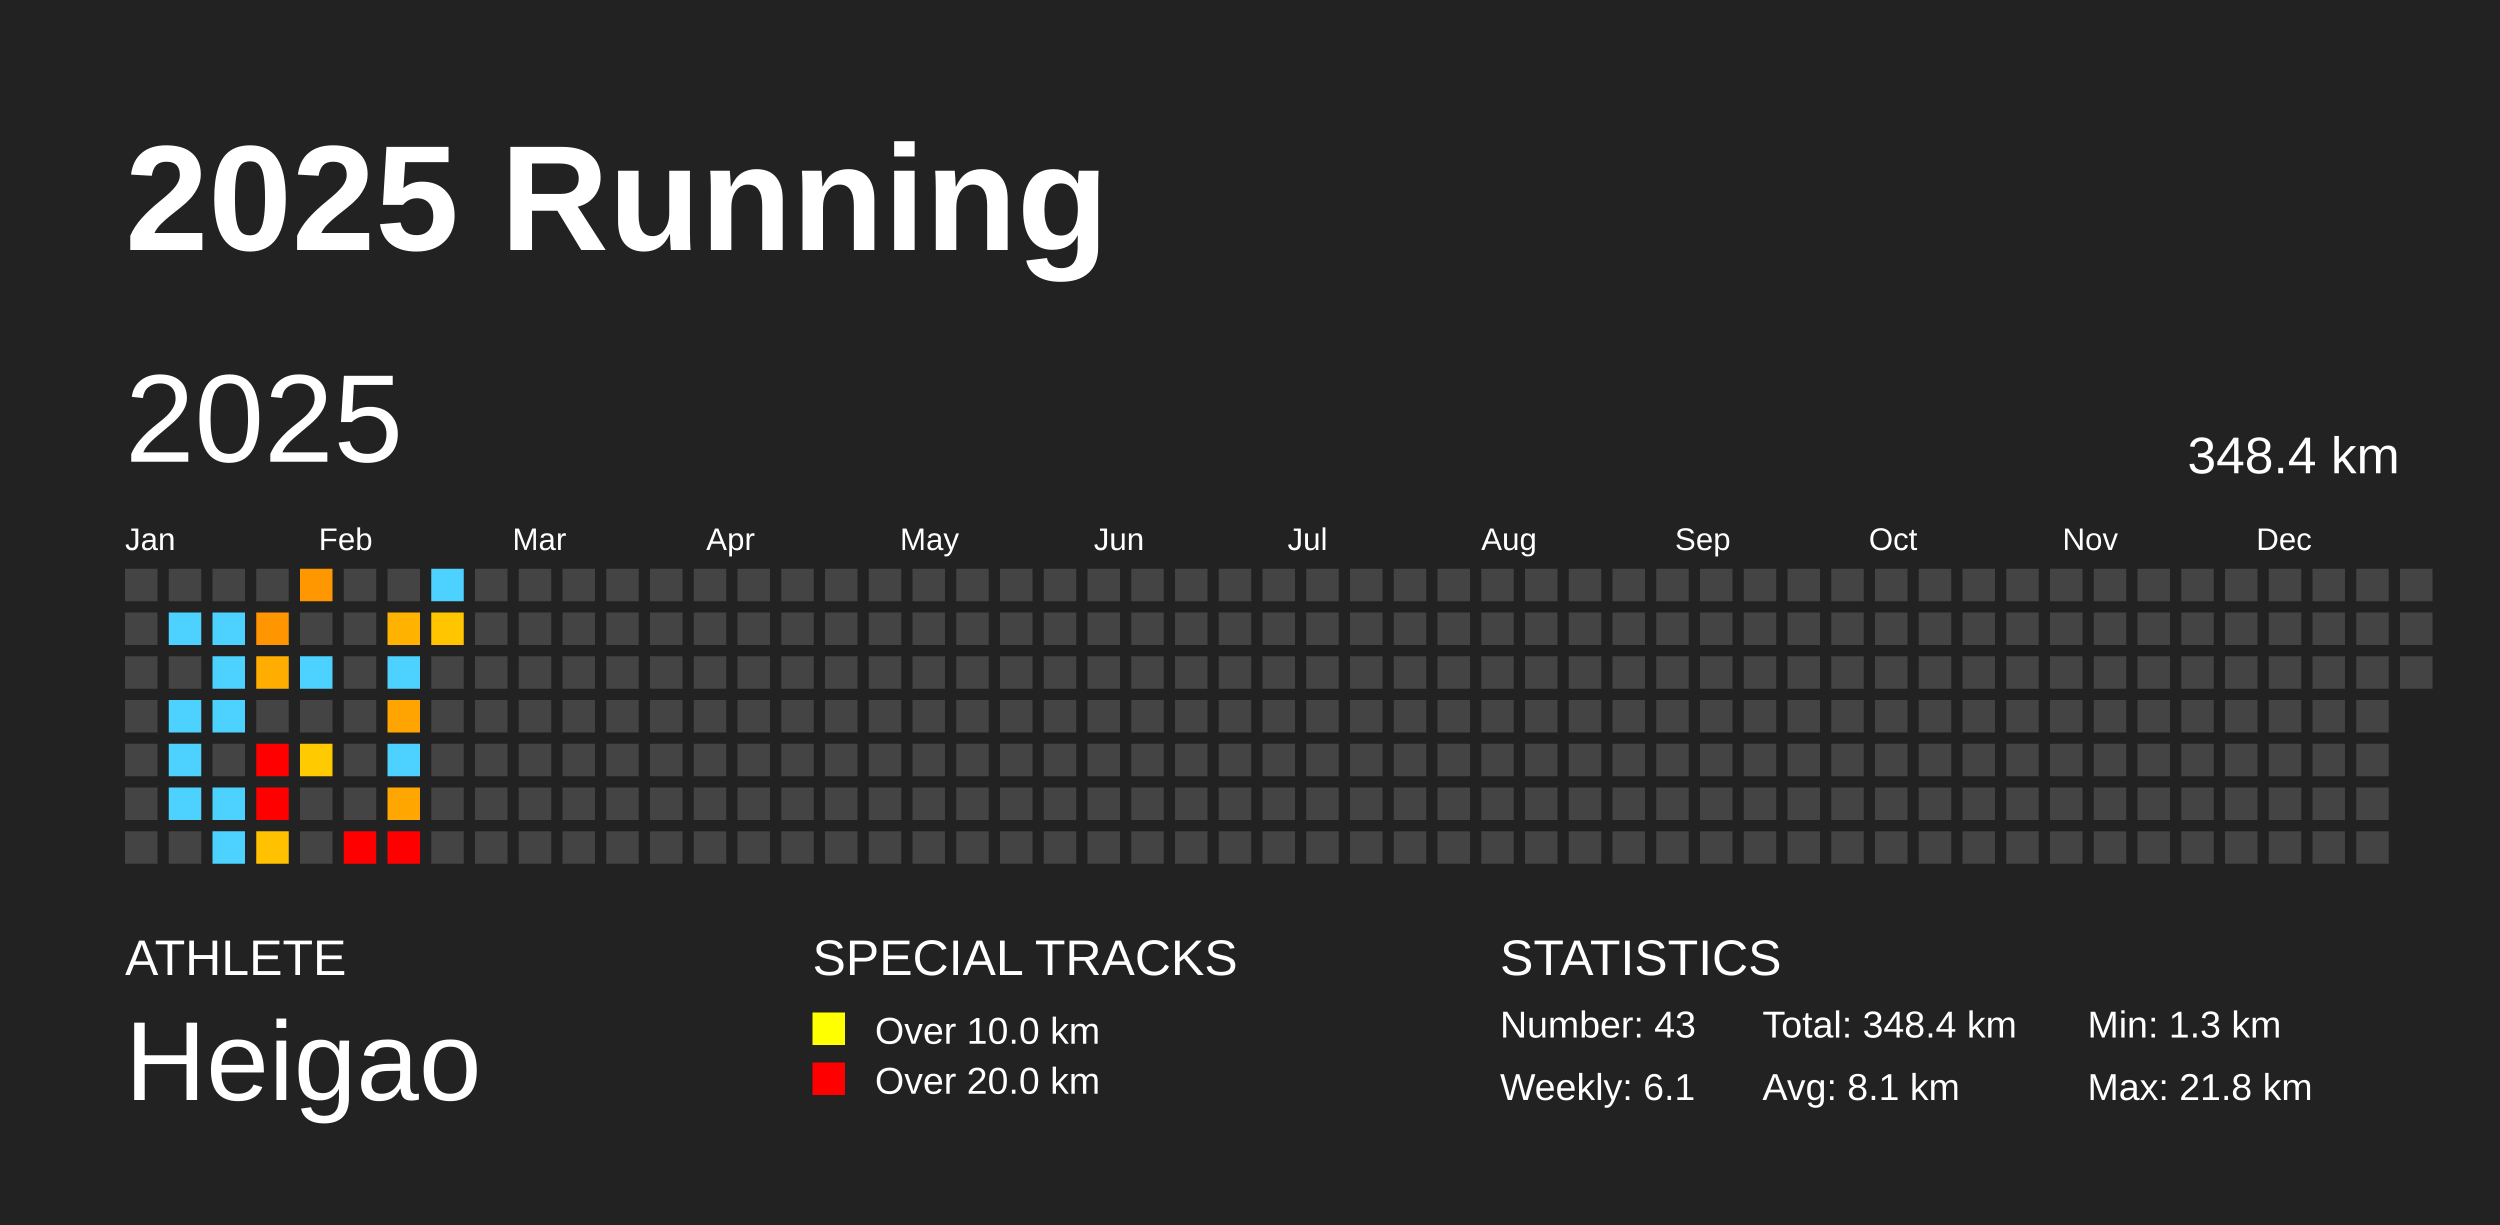
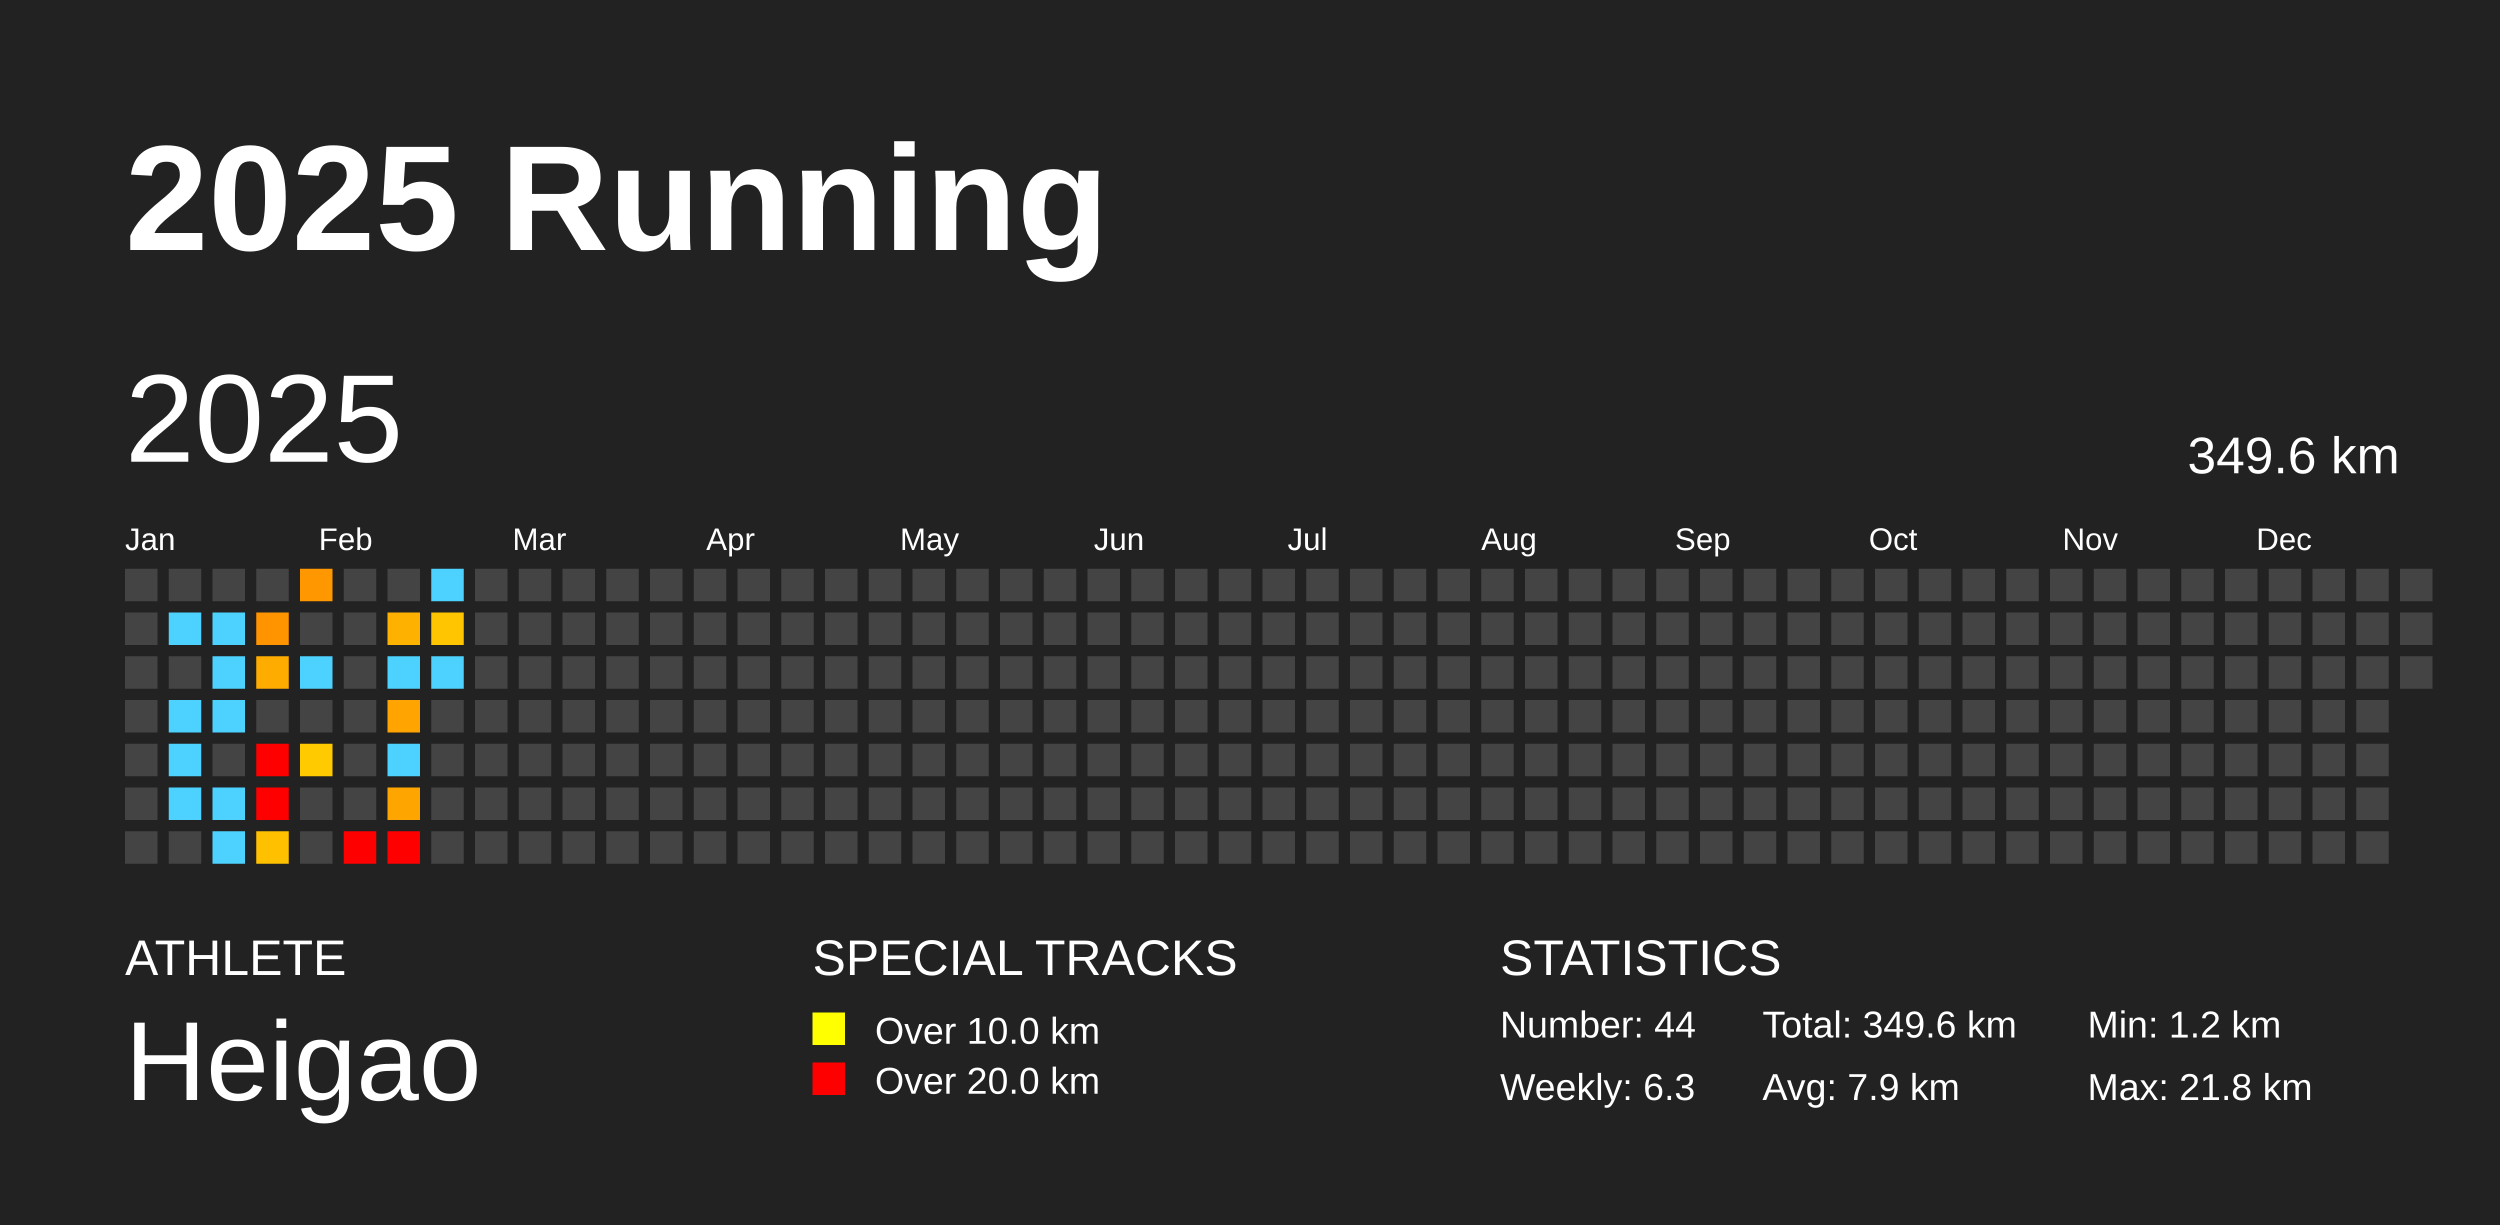
<svg xmlns="http://www.w3.org/2000/svg" baseProfile="full" height="98mm" version="1.1" viewBox="0,0,200,98" width="200mm">
  <defs />
  <rect fill="#222222" height="98" width="200" x="0" y="0" />
  <text fill="#FFFFFF" style="font-size:12px; font-family:Arial; font-weight:bold;" x="10" y="20">2025 Running</text>
  <text fill="#FFFFFF" style="font-size:4px; font-family:Arial" x="10" y="78">ATHLETE</text>
  <text fill="#FFFFFF" style="font-size:9px; font-family:Arial" x="10" y="88">Heigao</text>
  <text fill="#FFFFFF" style="font-size:4px; font-family:Arial" x="65" y="78">SPECIAL TRACKS</text>
  <rect fill="yellow" height="2.6" width="2.6" x="65" y="81" />
  <text fill="#FFFFFF" style="font-size:3px; font-family:Arial" x="70" y="83.5">Over 10.0 km</text>
  <rect fill="red" height="2.6" width="2.6" x="65" y="85" />
  <text fill="#FFFFFF" style="font-size:3px; font-family:Arial" x="70" y="87.5">Over 20.0 km</text>
  <text fill="#FFFFFF" style="font-size:4px; font-family:Arial" x="120" y="78">STATISTICS</text>
-   <text fill="#FFFFFF" style="font-size:3px; font-family:Arial" x="120" y="83">Number: 43</text>
-   <text fill="#FFFFFF" style="font-size:3px; font-family:Arial" x="120" y="88">Weekly: 6.1</text>
-   <text fill="#FFFFFF" style="font-size:3px; font-family:Arial" x="141" y="83">Total: 348.4 km</text>
-   <text fill="#FFFFFF" style="font-size:3px; font-family:Arial" x="141" y="88">Avg: 8.1 km</text>
-   <text fill="#FFFFFF" style="font-size:3px; font-family:Arial" x="167" y="83">Min: 1.3 km</text>
+   <text fill="#FFFFFF" style="font-size:3px; font-family:Arial" x="120" y="83">Number: 44</text>
+   <text fill="#FFFFFF" style="font-size:3px; font-family:Arial" x="120" y="88">Weekly: 6.3</text>
+   <text fill="#FFFFFF" style="font-size:3px; font-family:Arial" x="141" y="83">Total: 349.6 km</text>
+   <text fill="#FFFFFF" style="font-size:3px; font-family:Arial" x="141" y="88">Avg: 7.9 km</text>
+   <text fill="#FFFFFF" style="font-size:3px; font-family:Arial" x="167" y="83">Min: 1.2 km</text>
  <text fill="#FFFFFF" style="font-size:3px; font-family:Arial" x="167" y="88">Max: 21.8 km</text>
  <text dominant-baseline="hanging" fill="#FFFFFF" style="font-size:10.0px; font-family:Arial;" x="10" y="30">2025</text>
-   <text dominant-baseline="hanging" fill="#FFFFFF" style="font-size:4.125px; font-family:Arial;" x="175" y="35">348.4 km</text>
+   <text dominant-baseline="hanging" fill="#FFFFFF" style="font-size:4.125px; font-family:Arial;" x="175" y="35">349.6 km</text>
  <text fill="#FFFFFF" style="font-size:2.5px; font-family:Arial" x="10.0" y="44">Jan</text>
  <text fill="#FFFFFF" style="font-size:2.5px; font-family:Arial" x="25.5" y="44">Feb</text>
  <text fill="#FFFFFF" style="font-size:2.5px; font-family:Arial" x="41.0" y="44">Mar</text>
  <text fill="#FFFFFF" style="font-size:2.5px; font-family:Arial" x="56.5" y="44">Apr</text>
  <text fill="#FFFFFF" style="font-size:2.5px; font-family:Arial" x="72.0" y="44">May</text>
  <text fill="#FFFFFF" style="font-size:2.5px; font-family:Arial" x="87.5" y="44">Jun</text>
  <text fill="#FFFFFF" style="font-size:2.5px; font-family:Arial" x="103.0" y="44">Jul</text>
  <text fill="#FFFFFF" style="font-size:2.5px; font-family:Arial" x="118.5" y="44">Aug</text>
  <text fill="#FFFFFF" style="font-size:2.5px; font-family:Arial" x="134.0" y="44">Sep</text>
  <text fill="#FFFFFF" style="font-size:2.5px; font-family:Arial" x="149.5" y="44">Oct</text>
  <text fill="#FFFFFF" style="font-size:2.5px; font-family:Arial" x="165.0" y="44">Nov</text>
  <text fill="#FFFFFF" style="font-size:2.5px; font-family:Arial" x="180.5" y="44">Dec</text>
  <rect fill="#444444" height="2.6" width="2.6" x="10.0" y="45.5" />
  <rect fill="#444444" height="2.6" width="2.6" x="10.0" y="49.0" />
  <rect fill="#444444" height="2.6" width="2.6" x="10.0" y="52.5" />
  <rect fill="#444444" height="2.6" width="2.6" x="10.0" y="56.0" />
  <rect fill="#444444" height="2.6" width="2.6" x="10.0" y="59.5" />
  <rect fill="#444444" height="2.6" width="2.6" x="10.0" y="63.0" />
  <rect fill="#444444" height="2.6" width="2.6" x="10.0" y="66.5" />
  <rect fill="#444444" height="2.6" width="2.6" x="13.5" y="45.5" />
  <rect fill="#4dd2ff" height="2.6" width="2.6" x="13.5" y="49.0" />
  <rect fill="#444444" height="2.6" width="2.6" x="13.5" y="52.5" />
  <rect fill="#4dd2ff" height="2.6" width="2.6" x="13.5" y="56.0" />
  <rect fill="#4dd2ff" height="2.6" width="2.6" x="13.5" y="59.5" />
  <rect fill="#4dd2ff" height="2.6" width="2.6" x="13.5" y="63.0" />
  <rect fill="#444444" height="2.6" width="2.6" x="13.5" y="66.5" />
  <rect fill="#444444" height="2.6" width="2.6" x="17.0" y="45.5" />
  <rect fill="#4dd2ff" height="2.6" width="2.6" x="17.0" y="49.0" />
  <rect fill="#4dd2ff" height="2.6" width="2.6" x="17.0" y="52.5" />
  <rect fill="#4dd2ff" height="2.6" width="2.6" x="17.0" y="56.0" />
  <rect fill="#444444" height="2.6" width="2.6" x="17.0" y="59.5" />
  <rect fill="#4dd2ff" height="2.6" width="2.6" x="17.0" y="63.0" />
  <rect fill="#4dd2ff" height="2.6" width="2.6" x="17.0" y="66.5" />
  <rect fill="#444444" height="2.6" width="2.6" x="20.5" y="45.5" />
-   <rect fill="#ff9500" height="2.6" width="2.6" x="20.5" y="49.0" />
-   <rect fill="#ffad00" height="2.6" width="2.6" x="20.5" y="52.5" />
+   <rect fill="#ff9400" height="2.6" width="2.6" x="20.5" y="49.0" />
+   <rect fill="#ffac00" height="2.6" width="2.6" x="20.5" y="52.5" />
  <rect fill="#444444" height="2.6" width="2.6" x="20.5" y="56.0" />
  <rect fill="red" height="2.6" width="2.6" x="20.5" y="59.5" />
  <rect fill="red" height="2.6" width="2.6" x="20.5" y="63.0" />
-   <rect fill="#ffc100" height="2.6" width="2.6" x="20.5" y="66.5" />
+   <rect fill="#ffc000" height="2.6" width="2.6" x="20.5" y="66.5" />
  <rect fill="#ff9800" height="2.6" width="2.6" x="24.0" y="45.5" />
  <rect fill="#444444" height="2.6" width="2.6" x="24.0" y="49.0" />
  <rect fill="#4dd2ff" height="2.6" width="2.6" x="24.0" y="52.5" />
  <rect fill="#444444" height="2.6" width="2.6" x="24.0" y="56.0" />
-   <rect fill="#ffcb00" height="2.6" width="2.6" x="24.0" y="59.5" />
+   <rect fill="#ffca00" height="2.6" width="2.6" x="24.0" y="59.5" />
  <rect fill="#444444" height="2.6" width="2.6" x="24.0" y="63.0" />
  <rect fill="#444444" height="2.6" width="2.6" x="24.0" y="66.5" />
  <rect fill="#444444" height="2.6" width="2.6" x="27.5" y="45.5" />
  <rect fill="#444444" height="2.6" width="2.6" x="27.5" y="49.0" />
  <rect fill="#444444" height="2.6" width="2.6" x="27.5" y="52.5" />
  <rect fill="#444444" height="2.6" width="2.6" x="27.5" y="56.0" />
  <rect fill="#444444" height="2.6" width="2.6" x="27.5" y="59.5" />
  <rect fill="#444444" height="2.6" width="2.6" x="27.5" y="63.0" />
  <rect fill="red" height="2.6" width="2.6" x="27.5" y="66.5" />
  <rect fill="#444444" height="2.6" width="2.6" x="31.0" y="45.5" />
-   <rect fill="#ffb200" height="2.6" width="2.6" x="31.0" y="49.0" />
+   <rect fill="#ffb100" height="2.6" width="2.6" x="31.0" y="49.0" />
  <rect fill="#4dd2ff" height="2.6" width="2.6" x="31.0" y="52.5" />
  <rect fill="#ffa400" height="2.6" width="2.6" x="31.0" y="56.0" />
  <rect fill="#4dd2ff" height="2.6" width="2.6" x="31.0" y="59.5" />
-   <rect fill="#ffa600" height="2.6" width="2.6" x="31.0" y="63.0" />
+   <rect fill="#ffa500" height="2.6" width="2.6" x="31.0" y="63.0" />
  <rect fill="red" height="2.6" width="2.6" x="31.0" y="66.5" />
  <rect fill="#4dd2ff" height="2.6" width="2.6" x="34.5" y="45.5" />
-   <rect fill="#ffc600" height="2.6" width="2.6" x="34.5" y="49.0" />
-   <rect fill="#444444" height="2.6" width="2.6" x="34.5" y="52.5" />
+   <rect fill="#ffc500" height="2.6" width="2.6" x="34.5" y="49.0" />
+   <rect fill="#4dd2ff" height="2.6" width="2.6" x="34.5" y="52.5" />
  <rect fill="#444444" height="2.6" width="2.6" x="34.5" y="56.0" />
  <rect fill="#444444" height="2.6" width="2.6" x="34.5" y="59.5" />
  <rect fill="#444444" height="2.6" width="2.6" x="34.5" y="63.0" />
  <rect fill="#444444" height="2.6" width="2.6" x="34.5" y="66.5" />
  <rect fill="#444444" height="2.6" width="2.6" x="38.0" y="45.5" />
  <rect fill="#444444" height="2.6" width="2.6" x="38.0" y="49.0" />
  <rect fill="#444444" height="2.6" width="2.6" x="38.0" y="52.5" />
  <rect fill="#444444" height="2.6" width="2.6" x="38.0" y="56.0" />
  <rect fill="#444444" height="2.6" width="2.6" x="38.0" y="59.5" />
  <rect fill="#444444" height="2.6" width="2.6" x="38.0" y="63.0" />
  <rect fill="#444444" height="2.6" width="2.6" x="38.0" y="66.5" />
  <rect fill="#444444" height="2.6" width="2.6" x="41.5" y="45.5" />
  <rect fill="#444444" height="2.6" width="2.6" x="41.5" y="49.0" />
  <rect fill="#444444" height="2.6" width="2.6" x="41.5" y="52.5" />
  <rect fill="#444444" height="2.6" width="2.6" x="41.5" y="56.0" />
  <rect fill="#444444" height="2.6" width="2.6" x="41.5" y="59.5" />
  <rect fill="#444444" height="2.6" width="2.6" x="41.5" y="63.0" />
  <rect fill="#444444" height="2.6" width="2.6" x="41.5" y="66.5" />
  <rect fill="#444444" height="2.6" width="2.6" x="45.0" y="45.5" />
  <rect fill="#444444" height="2.6" width="2.6" x="45.0" y="49.0" />
  <rect fill="#444444" height="2.6" width="2.6" x="45.0" y="52.5" />
  <rect fill="#444444" height="2.6" width="2.6" x="45.0" y="56.0" />
  <rect fill="#444444" height="2.6" width="2.6" x="45.0" y="59.5" />
  <rect fill="#444444" height="2.6" width="2.6" x="45.0" y="63.0" />
  <rect fill="#444444" height="2.6" width="2.6" x="45.0" y="66.5" />
  <rect fill="#444444" height="2.6" width="2.6" x="48.5" y="45.5" />
  <rect fill="#444444" height="2.6" width="2.6" x="48.5" y="49.0" />
  <rect fill="#444444" height="2.6" width="2.6" x="48.5" y="52.5" />
  <rect fill="#444444" height="2.6" width="2.6" x="48.5" y="56.0" />
  <rect fill="#444444" height="2.6" width="2.6" x="48.5" y="59.5" />
  <rect fill="#444444" height="2.6" width="2.6" x="48.5" y="63.0" />
  <rect fill="#444444" height="2.6" width="2.6" x="48.5" y="66.5" />
  <rect fill="#444444" height="2.6" width="2.6" x="52.0" y="45.5" />
  <rect fill="#444444" height="2.6" width="2.6" x="52.0" y="49.0" />
  <rect fill="#444444" height="2.6" width="2.6" x="52.0" y="52.5" />
  <rect fill="#444444" height="2.6" width="2.6" x="52.0" y="56.0" />
  <rect fill="#444444" height="2.6" width="2.6" x="52.0" y="59.5" />
  <rect fill="#444444" height="2.6" width="2.6" x="52.0" y="63.0" />
  <rect fill="#444444" height="2.6" width="2.6" x="52.0" y="66.5" />
  <rect fill="#444444" height="2.6" width="2.6" x="55.5" y="45.5" />
  <rect fill="#444444" height="2.6" width="2.6" x="55.5" y="49.0" />
  <rect fill="#444444" height="2.6" width="2.6" x="55.5" y="52.5" />
  <rect fill="#444444" height="2.6" width="2.6" x="55.5" y="56.0" />
  <rect fill="#444444" height="2.6" width="2.6" x="55.5" y="59.5" />
  <rect fill="#444444" height="2.6" width="2.6" x="55.5" y="63.0" />
  <rect fill="#444444" height="2.6" width="2.6" x="55.5" y="66.5" />
  <rect fill="#444444" height="2.6" width="2.6" x="59.0" y="45.5" />
  <rect fill="#444444" height="2.6" width="2.6" x="59.0" y="49.0" />
  <rect fill="#444444" height="2.6" width="2.6" x="59.0" y="52.5" />
  <rect fill="#444444" height="2.6" width="2.6" x="59.0" y="56.0" />
  <rect fill="#444444" height="2.6" width="2.6" x="59.0" y="59.5" />
  <rect fill="#444444" height="2.6" width="2.6" x="59.0" y="63.0" />
  <rect fill="#444444" height="2.6" width="2.6" x="59.0" y="66.5" />
  <rect fill="#444444" height="2.6" width="2.6" x="62.5" y="45.5" />
  <rect fill="#444444" height="2.6" width="2.6" x="62.5" y="49.0" />
  <rect fill="#444444" height="2.6" width="2.6" x="62.5" y="52.5" />
  <rect fill="#444444" height="2.6" width="2.6" x="62.5" y="56.0" />
  <rect fill="#444444" height="2.6" width="2.6" x="62.5" y="59.5" />
  <rect fill="#444444" height="2.6" width="2.6" x="62.5" y="63.0" />
  <rect fill="#444444" height="2.6" width="2.6" x="62.5" y="66.5" />
  <rect fill="#444444" height="2.6" width="2.6" x="66.0" y="45.5" />
  <rect fill="#444444" height="2.6" width="2.6" x="66.0" y="49.0" />
  <rect fill="#444444" height="2.6" width="2.6" x="66.0" y="52.5" />
  <rect fill="#444444" height="2.6" width="2.6" x="66.0" y="56.0" />
  <rect fill="#444444" height="2.6" width="2.6" x="66.0" y="59.5" />
  <rect fill="#444444" height="2.6" width="2.6" x="66.0" y="63.0" />
  <rect fill="#444444" height="2.6" width="2.6" x="66.0" y="66.5" />
  <rect fill="#444444" height="2.6" width="2.6" x="69.5" y="45.5" />
  <rect fill="#444444" height="2.6" width="2.6" x="69.5" y="49.0" />
  <rect fill="#444444" height="2.6" width="2.6" x="69.5" y="52.5" />
  <rect fill="#444444" height="2.6" width="2.6" x="69.5" y="56.0" />
  <rect fill="#444444" height="2.6" width="2.6" x="69.5" y="59.5" />
  <rect fill="#444444" height="2.6" width="2.6" x="69.5" y="63.0" />
  <rect fill="#444444" height="2.6" width="2.6" x="69.5" y="66.5" />
  <rect fill="#444444" height="2.6" width="2.6" x="73.0" y="45.5" />
  <rect fill="#444444" height="2.6" width="2.6" x="73.0" y="49.0" />
  <rect fill="#444444" height="2.6" width="2.6" x="73.0" y="52.5" />
  <rect fill="#444444" height="2.6" width="2.6" x="73.0" y="56.0" />
  <rect fill="#444444" height="2.6" width="2.6" x="73.0" y="59.5" />
  <rect fill="#444444" height="2.6" width="2.6" x="73.0" y="63.0" />
  <rect fill="#444444" height="2.6" width="2.6" x="73.0" y="66.5" />
  <rect fill="#444444" height="2.6" width="2.6" x="76.5" y="45.5" />
  <rect fill="#444444" height="2.6" width="2.6" x="76.5" y="49.0" />
  <rect fill="#444444" height="2.6" width="2.6" x="76.5" y="52.5" />
  <rect fill="#444444" height="2.6" width="2.6" x="76.5" y="56.0" />
  <rect fill="#444444" height="2.6" width="2.6" x="76.5" y="59.5" />
  <rect fill="#444444" height="2.6" width="2.6" x="76.5" y="63.0" />
  <rect fill="#444444" height="2.6" width="2.6" x="76.5" y="66.5" />
  <rect fill="#444444" height="2.6" width="2.6" x="80.0" y="45.5" />
  <rect fill="#444444" height="2.6" width="2.6" x="80.0" y="49.0" />
  <rect fill="#444444" height="2.6" width="2.6" x="80.0" y="52.5" />
  <rect fill="#444444" height="2.6" width="2.6" x="80.0" y="56.0" />
  <rect fill="#444444" height="2.6" width="2.6" x="80.0" y="59.5" />
  <rect fill="#444444" height="2.6" width="2.6" x="80.0" y="63.0" />
  <rect fill="#444444" height="2.6" width="2.6" x="80.0" y="66.5" />
  <rect fill="#444444" height="2.6" width="2.6" x="83.5" y="45.5" />
  <rect fill="#444444" height="2.6" width="2.6" x="83.5" y="49.0" />
  <rect fill="#444444" height="2.6" width="2.6" x="83.5" y="52.5" />
  <rect fill="#444444" height="2.6" width="2.6" x="83.5" y="56.0" />
  <rect fill="#444444" height="2.6" width="2.6" x="83.5" y="59.5" />
  <rect fill="#444444" height="2.6" width="2.6" x="83.5" y="63.0" />
  <rect fill="#444444" height="2.6" width="2.6" x="83.5" y="66.5" />
  <rect fill="#444444" height="2.6" width="2.6" x="87.0" y="45.5" />
  <rect fill="#444444" height="2.6" width="2.6" x="87.0" y="49.0" />
  <rect fill="#444444" height="2.6" width="2.6" x="87.0" y="52.5" />
  <rect fill="#444444" height="2.6" width="2.6" x="87.0" y="56.0" />
  <rect fill="#444444" height="2.6" width="2.6" x="87.0" y="59.5" />
  <rect fill="#444444" height="2.6" width="2.6" x="87.0" y="63.0" />
  <rect fill="#444444" height="2.6" width="2.6" x="87.0" y="66.5" />
  <rect fill="#444444" height="2.6" width="2.6" x="90.5" y="45.5" />
  <rect fill="#444444" height="2.6" width="2.6" x="90.5" y="49.0" />
  <rect fill="#444444" height="2.6" width="2.6" x="90.5" y="52.5" />
  <rect fill="#444444" height="2.6" width="2.6" x="90.5" y="56.0" />
  <rect fill="#444444" height="2.6" width="2.6" x="90.5" y="59.5" />
  <rect fill="#444444" height="2.6" width="2.6" x="90.5" y="63.0" />
  <rect fill="#444444" height="2.6" width="2.6" x="90.5" y="66.5" />
  <rect fill="#444444" height="2.6" width="2.6" x="94.0" y="45.5" />
  <rect fill="#444444" height="2.6" width="2.6" x="94.0" y="49.0" />
  <rect fill="#444444" height="2.6" width="2.6" x="94.0" y="52.5" />
  <rect fill="#444444" height="2.6" width="2.6" x="94.0" y="56.0" />
  <rect fill="#444444" height="2.6" width="2.6" x="94.0" y="59.5" />
  <rect fill="#444444" height="2.6" width="2.6" x="94.0" y="63.0" />
  <rect fill="#444444" height="2.6" width="2.6" x="94.0" y="66.5" />
  <rect fill="#444444" height="2.6" width="2.6" x="97.5" y="45.5" />
  <rect fill="#444444" height="2.6" width="2.6" x="97.5" y="49.0" />
  <rect fill="#444444" height="2.6" width="2.6" x="97.5" y="52.5" />
  <rect fill="#444444" height="2.6" width="2.6" x="97.5" y="56.0" />
  <rect fill="#444444" height="2.6" width="2.6" x="97.5" y="59.5" />
  <rect fill="#444444" height="2.6" width="2.6" x="97.5" y="63.0" />
  <rect fill="#444444" height="2.6" width="2.6" x="97.5" y="66.5" />
  <rect fill="#444444" height="2.6" width="2.6" x="101.0" y="45.5" />
  <rect fill="#444444" height="2.6" width="2.6" x="101.0" y="49.0" />
  <rect fill="#444444" height="2.6" width="2.6" x="101.0" y="52.5" />
  <rect fill="#444444" height="2.6" width="2.6" x="101.0" y="56.0" />
  <rect fill="#444444" height="2.6" width="2.6" x="101.0" y="59.5" />
  <rect fill="#444444" height="2.6" width="2.6" x="101.0" y="63.0" />
  <rect fill="#444444" height="2.6" width="2.6" x="101.0" y="66.5" />
  <rect fill="#444444" height="2.6" width="2.6" x="104.5" y="45.5" />
  <rect fill="#444444" height="2.6" width="2.6" x="104.5" y="49.0" />
  <rect fill="#444444" height="2.6" width="2.6" x="104.5" y="52.5" />
  <rect fill="#444444" height="2.6" width="2.6" x="104.5" y="56.0" />
  <rect fill="#444444" height="2.6" width="2.6" x="104.5" y="59.5" />
  <rect fill="#444444" height="2.6" width="2.6" x="104.5" y="63.0" />
  <rect fill="#444444" height="2.6" width="2.6" x="104.5" y="66.5" />
  <rect fill="#444444" height="2.6" width="2.6" x="108.0" y="45.5" />
  <rect fill="#444444" height="2.6" width="2.6" x="108.0" y="49.0" />
  <rect fill="#444444" height="2.6" width="2.6" x="108.0" y="52.5" />
  <rect fill="#444444" height="2.6" width="2.6" x="108.0" y="56.0" />
  <rect fill="#444444" height="2.6" width="2.6" x="108.0" y="59.5" />
  <rect fill="#444444" height="2.6" width="2.6" x="108.0" y="63.0" />
  <rect fill="#444444" height="2.6" width="2.6" x="108.0" y="66.5" />
  <rect fill="#444444" height="2.6" width="2.6" x="111.5" y="45.5" />
  <rect fill="#444444" height="2.6" width="2.6" x="111.5" y="49.0" />
  <rect fill="#444444" height="2.6" width="2.6" x="111.5" y="52.5" />
  <rect fill="#444444" height="2.6" width="2.6" x="111.5" y="56.0" />
  <rect fill="#444444" height="2.6" width="2.6" x="111.5" y="59.5" />
  <rect fill="#444444" height="2.6" width="2.6" x="111.5" y="63.0" />
  <rect fill="#444444" height="2.6" width="2.6" x="111.5" y="66.5" />
  <rect fill="#444444" height="2.6" width="2.6" x="115.0" y="45.5" />
  <rect fill="#444444" height="2.6" width="2.6" x="115.0" y="49.0" />
  <rect fill="#444444" height="2.6" width="2.6" x="115.0" y="52.5" />
  <rect fill="#444444" height="2.6" width="2.6" x="115.0" y="56.0" />
  <rect fill="#444444" height="2.6" width="2.6" x="115.0" y="59.5" />
  <rect fill="#444444" height="2.6" width="2.6" x="115.0" y="63.0" />
  <rect fill="#444444" height="2.6" width="2.6" x="115.0" y="66.5" />
  <rect fill="#444444" height="2.6" width="2.6" x="118.5" y="45.5" />
  <rect fill="#444444" height="2.6" width="2.6" x="118.5" y="49.0" />
  <rect fill="#444444" height="2.6" width="2.6" x="118.5" y="52.5" />
  <rect fill="#444444" height="2.6" width="2.6" x="118.5" y="56.0" />
  <rect fill="#444444" height="2.6" width="2.6" x="118.5" y="59.5" />
  <rect fill="#444444" height="2.6" width="2.6" x="118.5" y="63.0" />
  <rect fill="#444444" height="2.6" width="2.6" x="118.5" y="66.5" />
  <rect fill="#444444" height="2.6" width="2.6" x="122.0" y="45.5" />
  <rect fill="#444444" height="2.6" width="2.6" x="122.0" y="49.0" />
  <rect fill="#444444" height="2.6" width="2.6" x="122.0" y="52.5" />
  <rect fill="#444444" height="2.6" width="2.6" x="122.0" y="56.0" />
  <rect fill="#444444" height="2.6" width="2.6" x="122.0" y="59.5" />
  <rect fill="#444444" height="2.6" width="2.6" x="122.0" y="63.0" />
  <rect fill="#444444" height="2.6" width="2.6" x="122.0" y="66.5" />
  <rect fill="#444444" height="2.6" width="2.6" x="125.5" y="45.5" />
  <rect fill="#444444" height="2.6" width="2.6" x="125.5" y="49.0" />
  <rect fill="#444444" height="2.6" width="2.6" x="125.5" y="52.5" />
  <rect fill="#444444" height="2.6" width="2.6" x="125.5" y="56.0" />
  <rect fill="#444444" height="2.6" width="2.6" x="125.5" y="59.5" />
  <rect fill="#444444" height="2.6" width="2.6" x="125.5" y="63.0" />
  <rect fill="#444444" height="2.6" width="2.6" x="125.5" y="66.5" />
  <rect fill="#444444" height="2.6" width="2.6" x="129.0" y="45.5" />
  <rect fill="#444444" height="2.6" width="2.6" x="129.0" y="49.0" />
  <rect fill="#444444" height="2.6" width="2.6" x="129.0" y="52.5" />
  <rect fill="#444444" height="2.6" width="2.6" x="129.0" y="56.0" />
  <rect fill="#444444" height="2.6" width="2.6" x="129.0" y="59.5" />
  <rect fill="#444444" height="2.6" width="2.6" x="129.0" y="63.0" />
  <rect fill="#444444" height="2.6" width="2.6" x="129.0" y="66.5" />
  <rect fill="#444444" height="2.6" width="2.6" x="132.5" y="45.5" />
  <rect fill="#444444" height="2.6" width="2.6" x="132.5" y="49.0" />
  <rect fill="#444444" height="2.6" width="2.6" x="132.5" y="52.5" />
  <rect fill="#444444" height="2.6" width="2.6" x="132.5" y="56.0" />
  <rect fill="#444444" height="2.6" width="2.6" x="132.5" y="59.5" />
  <rect fill="#444444" height="2.6" width="2.6" x="132.5" y="63.0" />
  <rect fill="#444444" height="2.6" width="2.6" x="132.5" y="66.5" />
  <rect fill="#444444" height="2.6" width="2.6" x="136.0" y="45.5" />
  <rect fill="#444444" height="2.6" width="2.6" x="136.0" y="49.0" />
  <rect fill="#444444" height="2.6" width="2.6" x="136.0" y="52.5" />
  <rect fill="#444444" height="2.6" width="2.6" x="136.0" y="56.0" />
  <rect fill="#444444" height="2.6" width="2.6" x="136.0" y="59.5" />
  <rect fill="#444444" height="2.6" width="2.6" x="136.0" y="63.0" />
  <rect fill="#444444" height="2.6" width="2.6" x="136.0" y="66.5" />
  <rect fill="#444444" height="2.6" width="2.6" x="139.5" y="45.5" />
  <rect fill="#444444" height="2.6" width="2.6" x="139.5" y="49.0" />
  <rect fill="#444444" height="2.6" width="2.6" x="139.5" y="52.5" />
  <rect fill="#444444" height="2.6" width="2.6" x="139.5" y="56.0" />
  <rect fill="#444444" height="2.6" width="2.6" x="139.5" y="59.5" />
  <rect fill="#444444" height="2.6" width="2.6" x="139.5" y="63.0" />
  <rect fill="#444444" height="2.6" width="2.6" x="139.5" y="66.5" />
  <rect fill="#444444" height="2.6" width="2.6" x="143.0" y="45.5" />
  <rect fill="#444444" height="2.6" width="2.6" x="143.0" y="49.0" />
  <rect fill="#444444" height="2.6" width="2.6" x="143.0" y="52.5" />
  <rect fill="#444444" height="2.6" width="2.6" x="143.0" y="56.0" />
  <rect fill="#444444" height="2.6" width="2.6" x="143.0" y="59.5" />
  <rect fill="#444444" height="2.6" width="2.6" x="143.0" y="63.0" />
  <rect fill="#444444" height="2.6" width="2.6" x="143.0" y="66.5" />
  <rect fill="#444444" height="2.6" width="2.6" x="146.5" y="45.5" />
  <rect fill="#444444" height="2.6" width="2.6" x="146.5" y="49.0" />
  <rect fill="#444444" height="2.6" width="2.6" x="146.5" y="52.5" />
  <rect fill="#444444" height="2.6" width="2.6" x="146.5" y="56.0" />
  <rect fill="#444444" height="2.6" width="2.6" x="146.5" y="59.5" />
  <rect fill="#444444" height="2.6" width="2.6" x="146.5" y="63.0" />
  <rect fill="#444444" height="2.6" width="2.6" x="146.5" y="66.5" />
  <rect fill="#444444" height="2.6" width="2.6" x="150.0" y="45.5" />
  <rect fill="#444444" height="2.6" width="2.6" x="150.0" y="49.0" />
  <rect fill="#444444" height="2.6" width="2.6" x="150.0" y="52.5" />
  <rect fill="#444444" height="2.6" width="2.6" x="150.0" y="56.0" />
  <rect fill="#444444" height="2.6" width="2.6" x="150.0" y="59.5" />
  <rect fill="#444444" height="2.6" width="2.6" x="150.0" y="63.0" />
  <rect fill="#444444" height="2.6" width="2.6" x="150.0" y="66.5" />
  <rect fill="#444444" height="2.6" width="2.6" x="153.5" y="45.5" />
  <rect fill="#444444" height="2.6" width="2.6" x="153.5" y="49.0" />
  <rect fill="#444444" height="2.6" width="2.6" x="153.5" y="52.5" />
  <rect fill="#444444" height="2.6" width="2.6" x="153.5" y="56.0" />
  <rect fill="#444444" height="2.6" width="2.6" x="153.5" y="59.5" />
  <rect fill="#444444" height="2.6" width="2.6" x="153.5" y="63.0" />
  <rect fill="#444444" height="2.6" width="2.6" x="153.5" y="66.5" />
  <rect fill="#444444" height="2.6" width="2.6" x="157.0" y="45.5" />
  <rect fill="#444444" height="2.6" width="2.6" x="157.0" y="49.0" />
  <rect fill="#444444" height="2.6" width="2.6" x="157.0" y="52.5" />
  <rect fill="#444444" height="2.6" width="2.6" x="157.0" y="56.0" />
  <rect fill="#444444" height="2.6" width="2.6" x="157.0" y="59.5" />
  <rect fill="#444444" height="2.6" width="2.6" x="157.0" y="63.0" />
  <rect fill="#444444" height="2.6" width="2.6" x="157.0" y="66.5" />
  <rect fill="#444444" height="2.6" width="2.6" x="160.5" y="45.5" />
  <rect fill="#444444" height="2.6" width="2.6" x="160.5" y="49.0" />
  <rect fill="#444444" height="2.6" width="2.6" x="160.5" y="52.5" />
  <rect fill="#444444" height="2.6" width="2.6" x="160.5" y="56.0" />
  <rect fill="#444444" height="2.6" width="2.6" x="160.5" y="59.5" />
  <rect fill="#444444" height="2.6" width="2.6" x="160.5" y="63.0" />
  <rect fill="#444444" height="2.6" width="2.6" x="160.5" y="66.5" />
  <rect fill="#444444" height="2.6" width="2.6" x="164.0" y="45.5" />
  <rect fill="#444444" height="2.6" width="2.6" x="164.0" y="49.0" />
  <rect fill="#444444" height="2.6" width="2.6" x="164.0" y="52.5" />
  <rect fill="#444444" height="2.6" width="2.6" x="164.0" y="56.0" />
  <rect fill="#444444" height="2.6" width="2.6" x="164.0" y="59.5" />
  <rect fill="#444444" height="2.6" width="2.6" x="164.0" y="63.0" />
  <rect fill="#444444" height="2.6" width="2.6" x="164.0" y="66.5" />
  <rect fill="#444444" height="2.6" width="2.6" x="167.5" y="45.5" />
  <rect fill="#444444" height="2.6" width="2.6" x="167.5" y="49.0" />
  <rect fill="#444444" height="2.6" width="2.6" x="167.5" y="52.5" />
  <rect fill="#444444" height="2.6" width="2.6" x="167.5" y="56.0" />
  <rect fill="#444444" height="2.6" width="2.6" x="167.5" y="59.5" />
  <rect fill="#444444" height="2.6" width="2.6" x="167.5" y="63.0" />
  <rect fill="#444444" height="2.6" width="2.6" x="167.5" y="66.5" />
  <rect fill="#444444" height="2.6" width="2.6" x="171.0" y="45.5" />
  <rect fill="#444444" height="2.6" width="2.6" x="171.0" y="49.0" />
  <rect fill="#444444" height="2.6" width="2.6" x="171.0" y="52.5" />
  <rect fill="#444444" height="2.6" width="2.6" x="171.0" y="56.0" />
  <rect fill="#444444" height="2.6" width="2.6" x="171.0" y="59.5" />
  <rect fill="#444444" height="2.6" width="2.6" x="171.0" y="63.0" />
  <rect fill="#444444" height="2.6" width="2.6" x="171.0" y="66.5" />
  <rect fill="#444444" height="2.6" width="2.6" x="174.5" y="45.5" />
  <rect fill="#444444" height="2.6" width="2.6" x="174.5" y="49.0" />
  <rect fill="#444444" height="2.6" width="2.6" x="174.5" y="52.5" />
  <rect fill="#444444" height="2.6" width="2.6" x="174.5" y="56.0" />
  <rect fill="#444444" height="2.6" width="2.6" x="174.5" y="59.5" />
  <rect fill="#444444" height="2.6" width="2.6" x="174.5" y="63.0" />
  <rect fill="#444444" height="2.6" width="2.6" x="174.5" y="66.5" />
  <rect fill="#444444" height="2.6" width="2.6" x="178.0" y="45.5" />
  <rect fill="#444444" height="2.6" width="2.6" x="178.0" y="49.0" />
  <rect fill="#444444" height="2.6" width="2.6" x="178.0" y="52.5" />
  <rect fill="#444444" height="2.6" width="2.6" x="178.0" y="56.0" />
  <rect fill="#444444" height="2.6" width="2.6" x="178.0" y="59.5" />
  <rect fill="#444444" height="2.6" width="2.6" x="178.0" y="63.0" />
  <rect fill="#444444" height="2.6" width="2.6" x="178.0" y="66.5" />
  <rect fill="#444444" height="2.6" width="2.6" x="181.5" y="45.5" />
  <rect fill="#444444" height="2.6" width="2.6" x="181.5" y="49.0" />
  <rect fill="#444444" height="2.6" width="2.6" x="181.5" y="52.5" />
  <rect fill="#444444" height="2.6" width="2.6" x="181.5" y="56.0" />
  <rect fill="#444444" height="2.6" width="2.6" x="181.5" y="59.5" />
  <rect fill="#444444" height="2.6" width="2.6" x="181.5" y="63.0" />
  <rect fill="#444444" height="2.6" width="2.6" x="181.5" y="66.5" />
  <rect fill="#444444" height="2.6" width="2.6" x="185.0" y="45.5" />
  <rect fill="#444444" height="2.6" width="2.6" x="185.0" y="49.0" />
  <rect fill="#444444" height="2.6" width="2.6" x="185.0" y="52.5" />
  <rect fill="#444444" height="2.6" width="2.6" x="185.0" y="56.0" />
  <rect fill="#444444" height="2.6" width="2.6" x="185.0" y="59.5" />
  <rect fill="#444444" height="2.6" width="2.6" x="185.0" y="63.0" />
  <rect fill="#444444" height="2.6" width="2.6" x="185.0" y="66.5" />
  <rect fill="#444444" height="2.6" width="2.6" x="188.5" y="45.5" />
  <rect fill="#444444" height="2.6" width="2.6" x="188.5" y="49.0" />
  <rect fill="#444444" height="2.6" width="2.6" x="188.5" y="52.5" />
  <rect fill="#444444" height="2.6" width="2.6" x="188.5" y="56.0" />
  <rect fill="#444444" height="2.6" width="2.6" x="188.5" y="59.5" />
  <rect fill="#444444" height="2.6" width="2.6" x="188.5" y="63.0" />
  <rect fill="#444444" height="2.6" width="2.6" x="188.5" y="66.5" />
  <rect fill="#444444" height="2.6" width="2.6" x="192.0" y="45.5" />
  <rect fill="#444444" height="2.6" width="2.6" x="192.0" y="49.0" />
  <rect fill="#444444" height="2.6" width="2.6" x="192.0" y="52.5" />
</svg>
